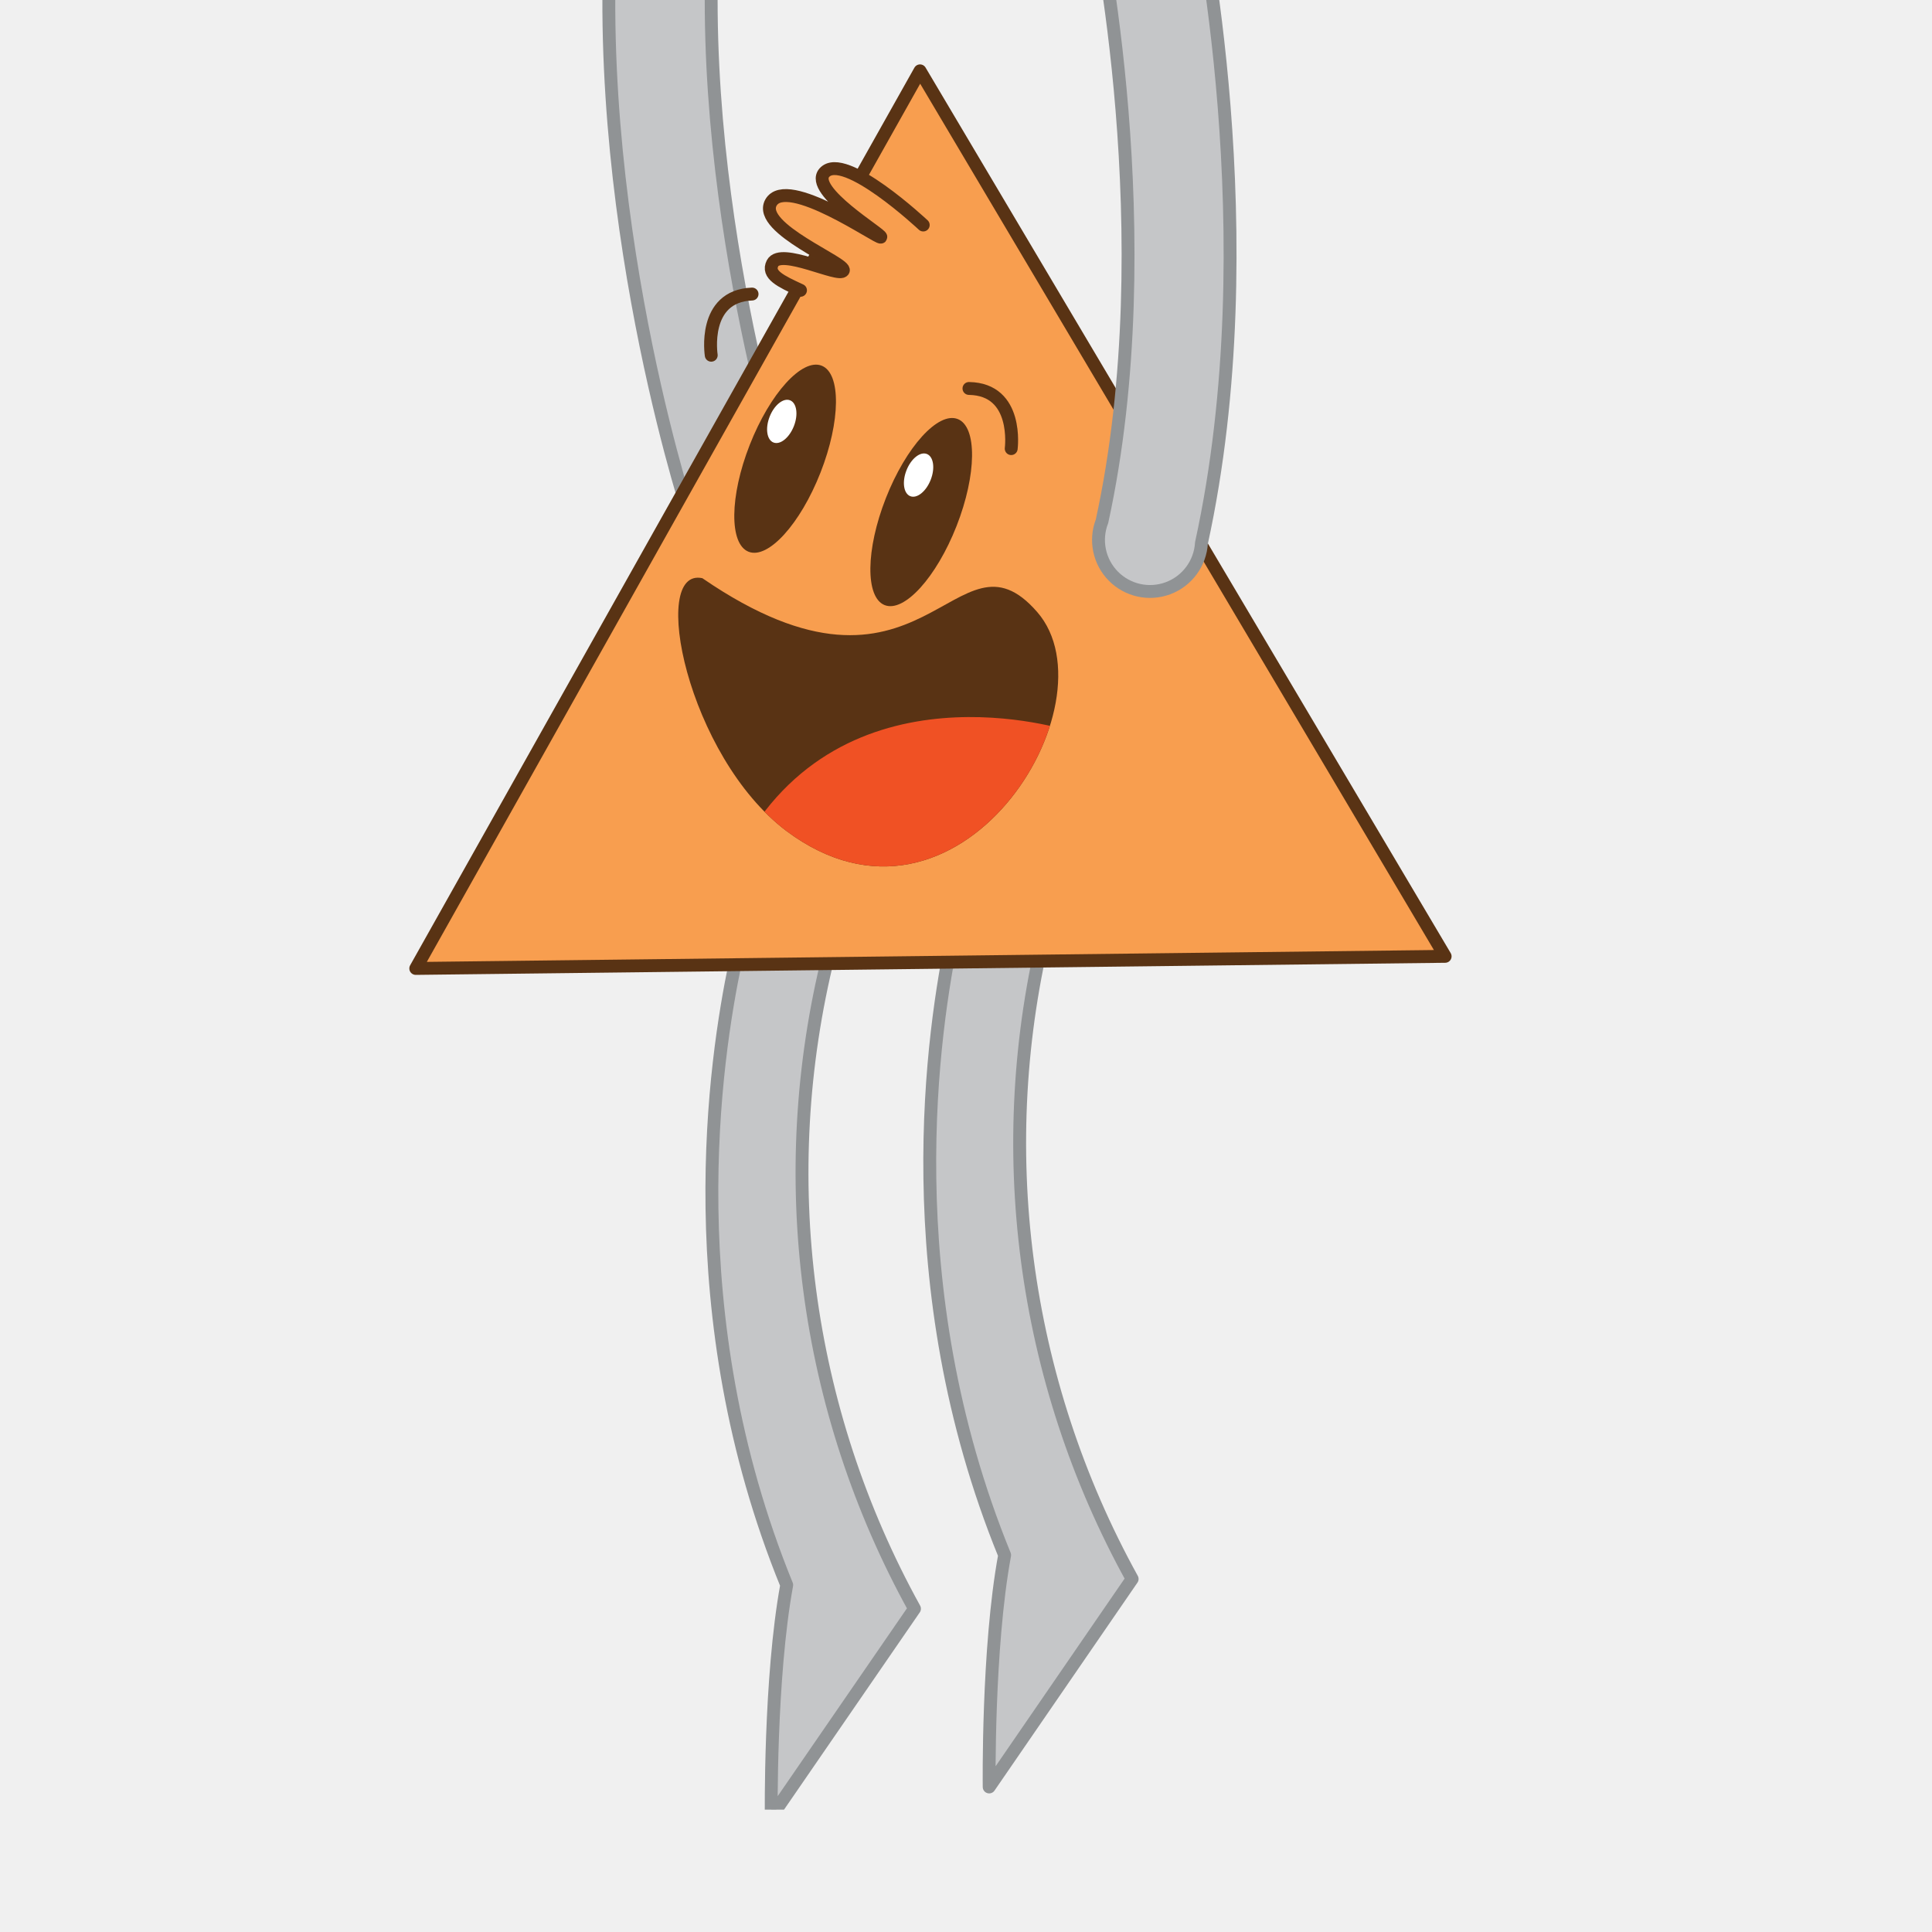
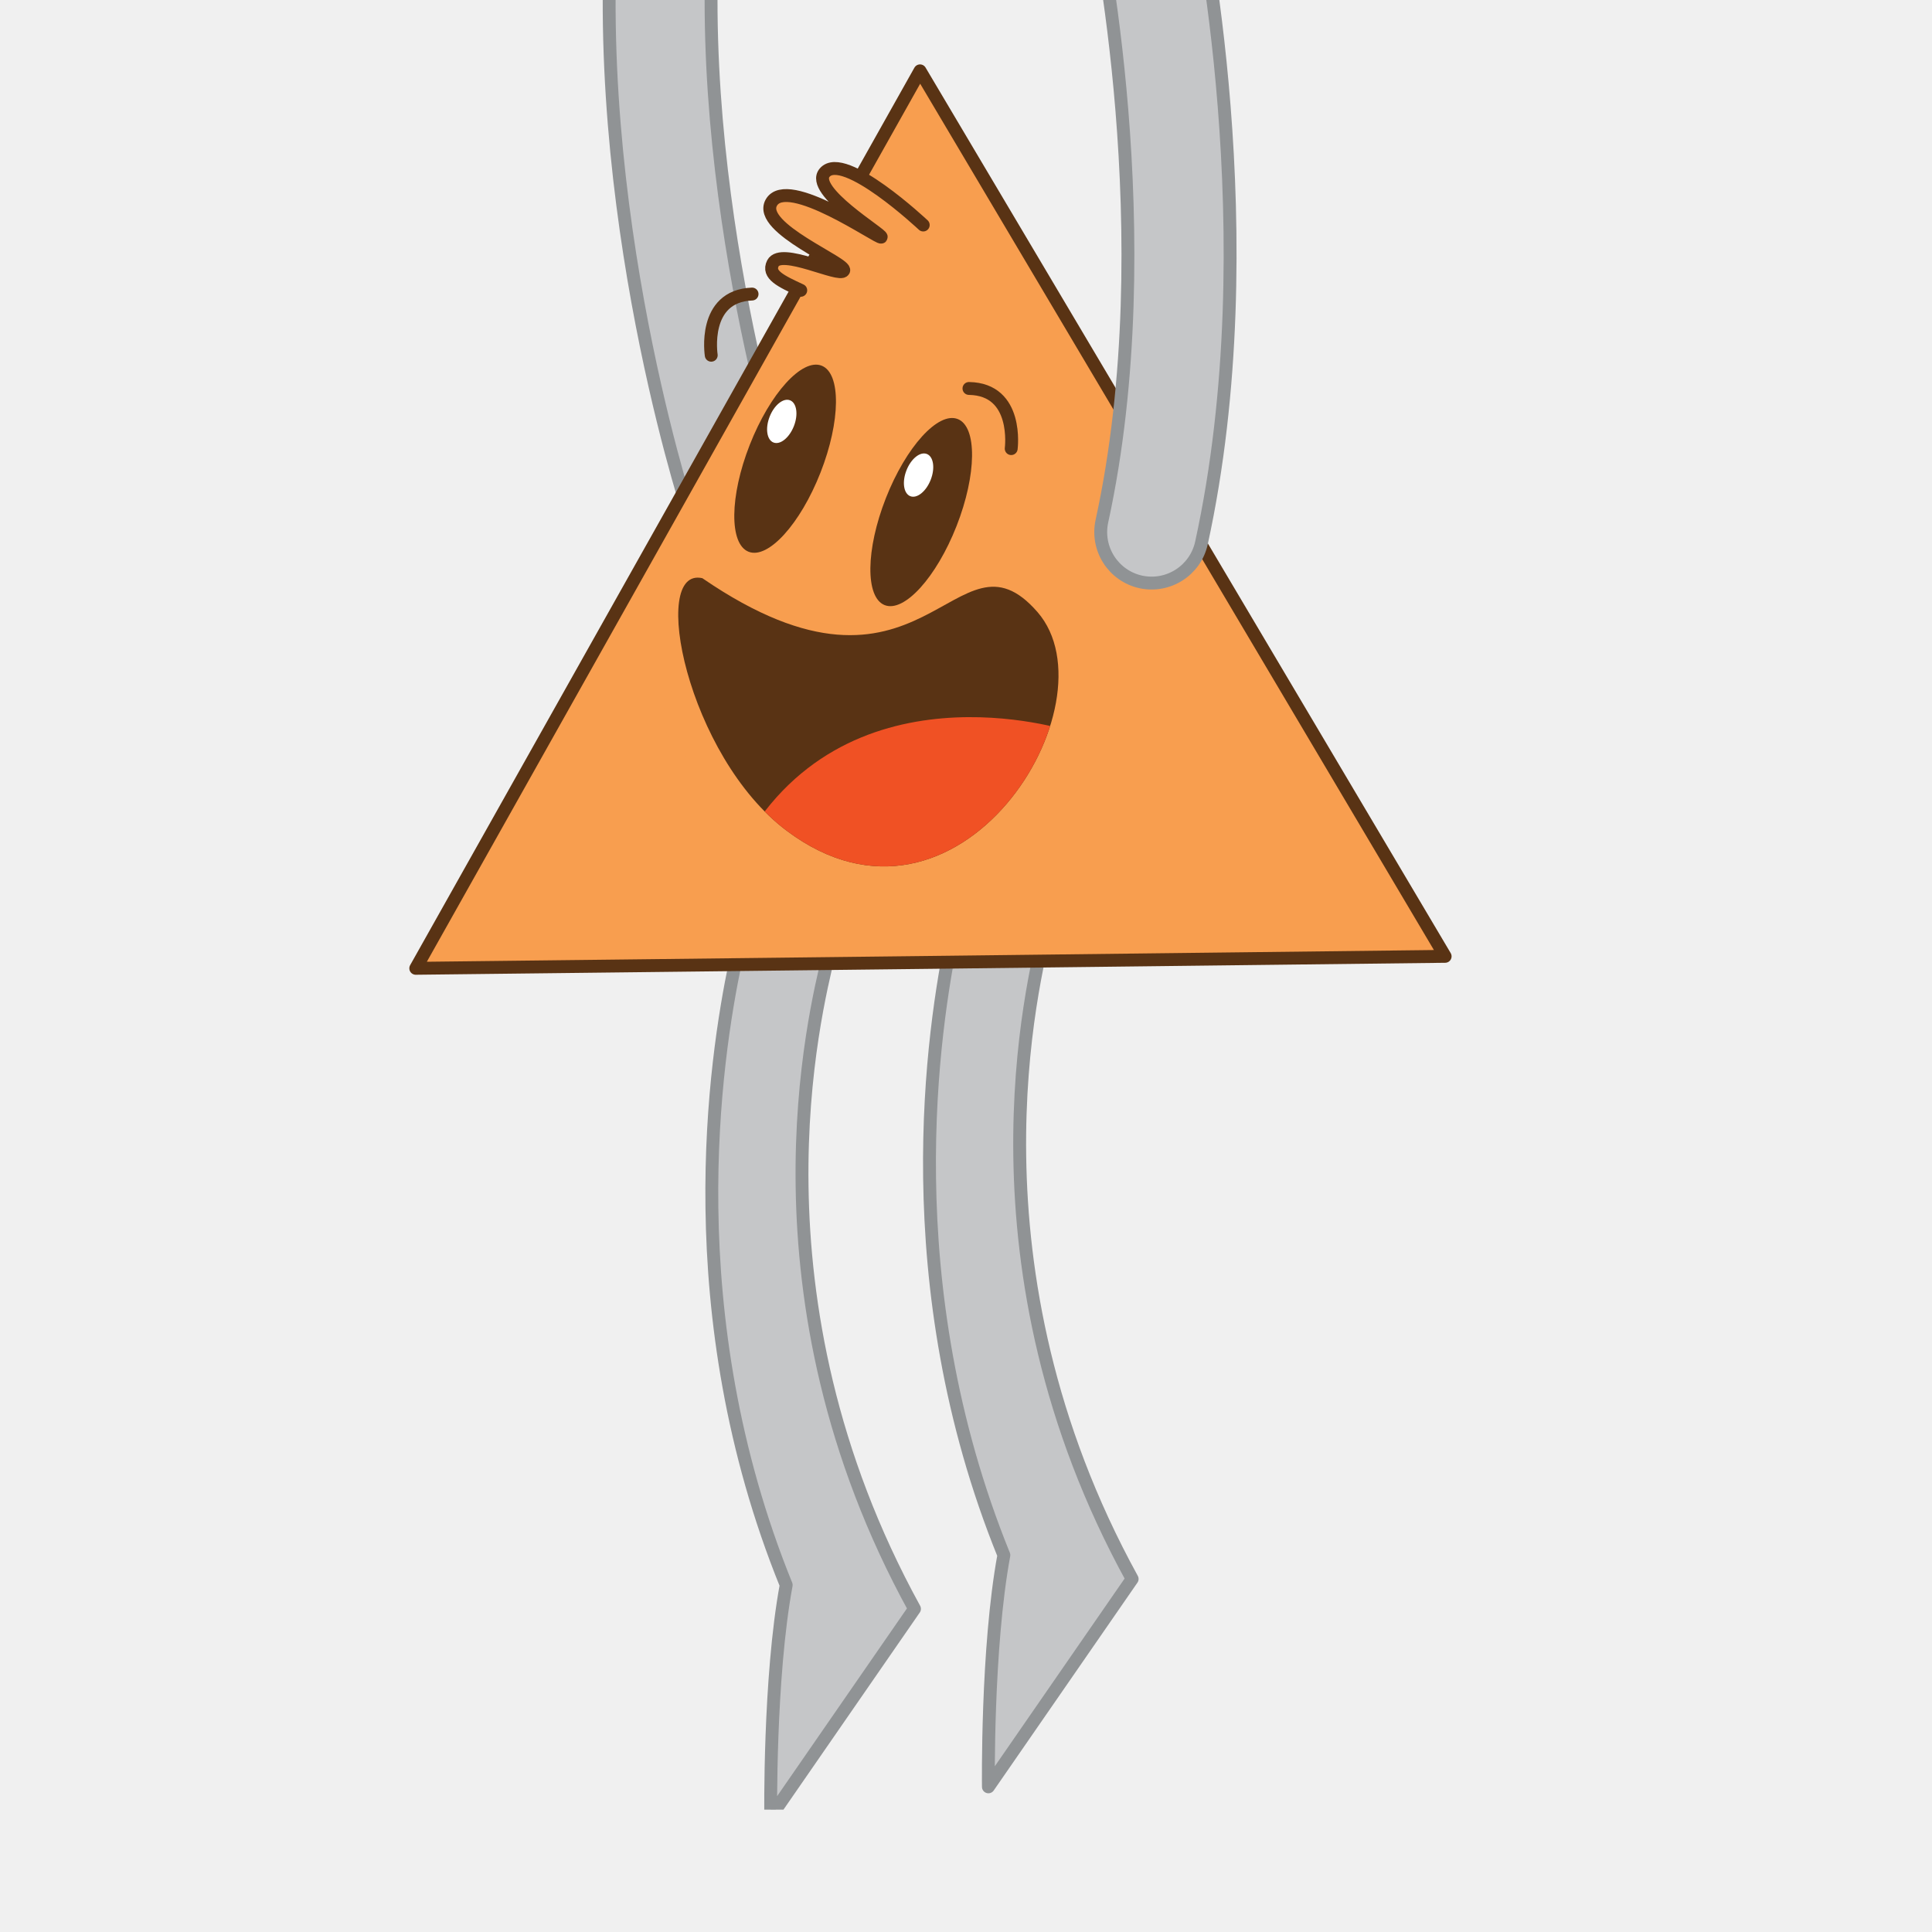
- <svg xmlns="http://www.w3.org/2000/svg" id="Layer_1" data-name="Layer 1" viewBox="0 0 150 150">
+ <svg xmlns="http://www.w3.org/2000/svg" id="a" viewBox="0 0 150 150">
  <defs>
-     <style>.cls-1,.cls-10{fill:none;}.cls-2{clip-path:url(#clip-path);}.cls-3,.cls-4{fill:#c5c6c8;stroke:#909395;}.cls-10,.cls-3,.cls-4,.cls-5,.cls-7{stroke-linejoin:round;}.cls-3{stroke-width:1.66px;}.cls-5,.cls-7,.cls-8{fill:#f89e4f;}.cls-10,.cls-5{stroke:#593314;}.cls-6{fill:#593314;}.cls-7{stroke:#593214;}.cls-10,.cls-7{stroke-linecap:round;}.cls-9{fill:#fff;}.cls-11{clip-path:url(#clip-path-2);}.cls-12{fill:#f05124;}</style>
-     <clipPath id="clip-path">
-       <rect class="cls-1" x="29.04" width="91.93" height="140.5" />
+     <style>.d,.e{fill:none;}.e,.f{stroke-linecap:round;}.e,.f,.g,.h,.i{stroke-linejoin:round;}.e,.i{stroke:#593314;}.f{stroke:#593214;}.f,.j,.i{fill:#f89e4f;}.k{fill:#f05124;}.l{fill:#fff;}.m{fill:#593314;}.g{stroke-width:1.66px;}.g,.h{fill:#c5c6c8;stroke:#909395;}.n{clip-path:url(#c);}.o{clip-path:url(#b);}</style>
+     <clipPath id="b">
+       <rect class="d" x="29.04" width="91.93" height="140.5" />
    </clipPath>
-     <clipPath id="clip-path-2">
-       <path class="cls-1" d="M54.53,44.89c17.29,11.87,19.61-4.73,26,2.63,6.14,7.06-6.07,27-19.47,17C53.35,58.71,50.39,44,54.53,44.89Z" />
+     <clipPath id="c">
+       <path class="d" d="M54.53,44.89c17.3,11.87,19.61-4.74,26.02,2.63,6.14,7.06-6.07,27.02-19.47,16.98-7.73-5.79-10.69-20.55-6.55-19.61Z" />
    </clipPath>
  </defs>
-   <g class="cls-2">
-     <path class="cls-3" d="M57.27,38.72S49.09,13.62,51.81-10" />
-     <path class="cls-4" d="M55.15-12.12a3.94,3.94,0,0,1,.59,2.56C53.15,12.9,61,37.25,61,37.49a4,4,0,1,1-7.52,2.45c-.34-1.06-8.41-26.2-5.63-50.4a4,4,0,0,1,4.38-3.48A3.91,3.91,0,0,1,55.15-12.12Z" />
-     <path class="cls-4" d="M57.08,74.78c-1.55,7.41-4.59,27.22,4,48.28-1.33,7.24-1.2,18-1.2,18L71,124.9a70,70,0,0,1-6.66-50.76" />
-     <path class="cls-4" d="M74,72.46c-1.55,7.41-4.6,27.22,4,48.28-1.34,7.24-1.2,18-1.2,18L87.9,122.59a70,70,0,0,1-6.66-50.77" />
-     <polygon class="cls-5" points="71.43 5.5 51.85 40.34 32.28 75.19 72.24 74.72 112.2 74.25 91.82 39.87 71.43 5.5" />
-     <ellipse class="cls-6" cx="60.95" cy="35.61" rx="7.76" ry="2.95" transform="translate(5.54 79.34) rotate(-68.57)" />
-     <ellipse class="cls-6" cx="71.52" cy="39.75" rx="7.76" ry="2.95" transform="translate(8.39 91.81) rotate(-68.57)" />
-     <path class="cls-7" d="M71.68,17.47S65.52,11.69,64,13.41c-1.21,1.4,4.52,4.8,4.39,5s-7.32-4.88-8.54-2.67c-1.08,2,5.94,4.71,5.62,5.27s-4.85-1.81-5.49-.57c-.45.88.63,1.39,2.17,2.1" />
-     <ellipse class="cls-8" cx="56.3" cy="55.58" rx="4.77" ry="4.07" transform="translate(-0.65 0.66) rotate(-0.67)" />
-     <ellipse class="cls-8" cx="67.91" cy="55.44" rx="4.77" ry="4.07" transform="translate(-0.65 0.8) rotate(-0.67)" />
-     <ellipse class="cls-9" cx="71.32" cy="36.88" rx="1.76" ry="1.01" transform="translate(10.93 89.8) rotate(-68.57)" />
-     <ellipse class="cls-9" cx="60.7" cy="32.71" rx="1.76" ry="1.01" transform="translate(8.07 77.27) rotate(-68.57)" />
-     <path class="cls-10" d="M78.51,34.83s.61-4.61-3.28-4.67" />
-     <path class="cls-10" d="M55.22,27.58s-.72-4.6,3.17-4.75" />
-     <path class="cls-6" d="M54.53,44.89c17.29,11.87,19.61-4.73,26,2.63,6.14,7.06-6.07,27-19.47,17C53.35,58.71,50.39,44,54.53,44.89Z" />
-     <g class="cls-11">
-       <path class="cls-12" d="M83,56.74S65.37,51,57.36,66.14c-1.93,3.63,9.53,8.13,11.21,7.88C74.3,73.18,82.11,67.21,83,56.74Z" />
+   <g class="o">
+     <g>
+       <g>
+         <path class="g" d="M57.27,38.72s-8.18-25.1-5.46-48.73" />
+         <path class="h" d="M55.15-12.12c.46,.74,.69,1.63,.58,2.56-2.58,22.46,5.22,46.81,5.3,47.06,.67,2.08-.46,4.31-2.54,4.98-2.08,.68-4.31-.46-4.98-2.53-.35-1.06-8.42-26.2-5.63-50.41,.25-2.17,2.21-3.72,4.38-3.47,1.24,.14,2.28,.84,2.89,1.82Z" />
+       </g>
+       <path class="h" d="M57.08,74.78c-1.55,7.41-4.59,27.22,3.96,48.28-1.34,7.24-1.2,17.99-1.2,17.99l11.16-16.14c-13.34-24.26-7.71-46.33-6.66-50.77" />
+       <path class="h" d="M73.98,72.46c-1.55,7.41-4.59,27.22,3.96,48.28-1.34,7.24-1.2,17.99-1.2,17.99l11.16-16.14c-13.34-24.26-7.71-46.33-6.66-50.77" />
+       <polygon class="i" points="71.43 5.5 51.86 40.34 32.28 75.18 72.24 74.72 112.2 74.25 91.82 39.87 71.43 5.5" />
+       <g>
+         <ellipse class="m" cx="60.95" cy="35.61" rx="7.76" ry="2.95" transform="translate(5.54 79.34) rotate(-68.57)" />
+         <ellipse class="m" cx="71.52" cy="39.75" rx="7.76" ry="2.95" transform="translate(8.39 91.81) rotate(-68.57)" />
+       </g>
+       <path class="f" d="M71.68,17.47s-6.16-5.79-7.65-4.07c-1.21,1.4,4.52,4.81,4.39,5.01s-7.32-4.88-8.54-2.67c-1.09,1.97,5.94,4.72,5.62,5.27s-4.85-1.81-5.49-.57c-.45,.89,.63,1.39,2.16,2.1" />
+       <ellipse class="j" cx="56.3" cy="55.58" rx="4.77" ry="4.07" transform="translate(-.65 .66) rotate(-.67)" />
+       <ellipse class="j" cx="67.91" cy="55.44" rx="4.77" ry="4.07" transform="translate(-.65 .8) rotate(-.67)" />
+       <ellipse class="l" cx="71.32" cy="36.88" rx="1.76" ry="1.01" transform="translate(10.93 89.8) rotate(-68.57)" />
+       <ellipse class="l" cx="60.7" cy="32.71" rx="1.76" ry="1.01" transform="translate(8.07 77.27) rotate(-68.57)" />
+       <path class="e" d="M78.51,34.83s.61-4.61-3.28-4.67" />
+       <path class="e" d="M55.22,27.58s-.72-4.6,3.17-4.75" />
+       <path class="m" d="M54.53,44.89c17.3,11.87,19.61-4.74,26.02,2.63,6.14,7.06-6.07,27.02-19.47,16.98-7.73-5.79-10.69-20.55-6.55-19.61Z" />
+       <g class="n">
+         <path class="k" d="M82.98,56.74s-17.61-5.72-25.62,9.4c-1.92,3.63,9.53,8.13,11.21,7.89,5.74-.84,13.54-6.81,14.41-17.29Z" />
+       </g>
+       <g>
+         <path class="g" d="M88.87-7.72s5.63,25.8,.55,49.03" />
+         <path class="h" d="M92.21-9.83c.24,.38,.42,.8,.52,1.27,.24,1.09,5.75,26.91,.55,50.72-.47,2.13-2.57,3.48-4.71,3.02-2.13-.47-3.48-2.57-3.02-4.71,4.83-22.14-.5-47.1-.56-47.35-.47-2.13,.89-4.24,3.02-4.7,1.67-.36,3.32,.39,4.19,1.75Z" />
+       </g>
    </g>
-     <path class="cls-3" d="M88.87-7.72s5.62,25.8.55,49" />
-     <path class="cls-4" d="M92.21-9.83a4,4,0,0,1,.52,1.27c.23,1.09,5.75,26.91.55,50.72a4,4,0,1,1-7.72-1.69c4.83-22.14-.5-47.1-.56-47.35a4,4,0,0,1,3-4.7A4,4,0,0,1,92.21-9.83Z" />
  </g>
</svg>
